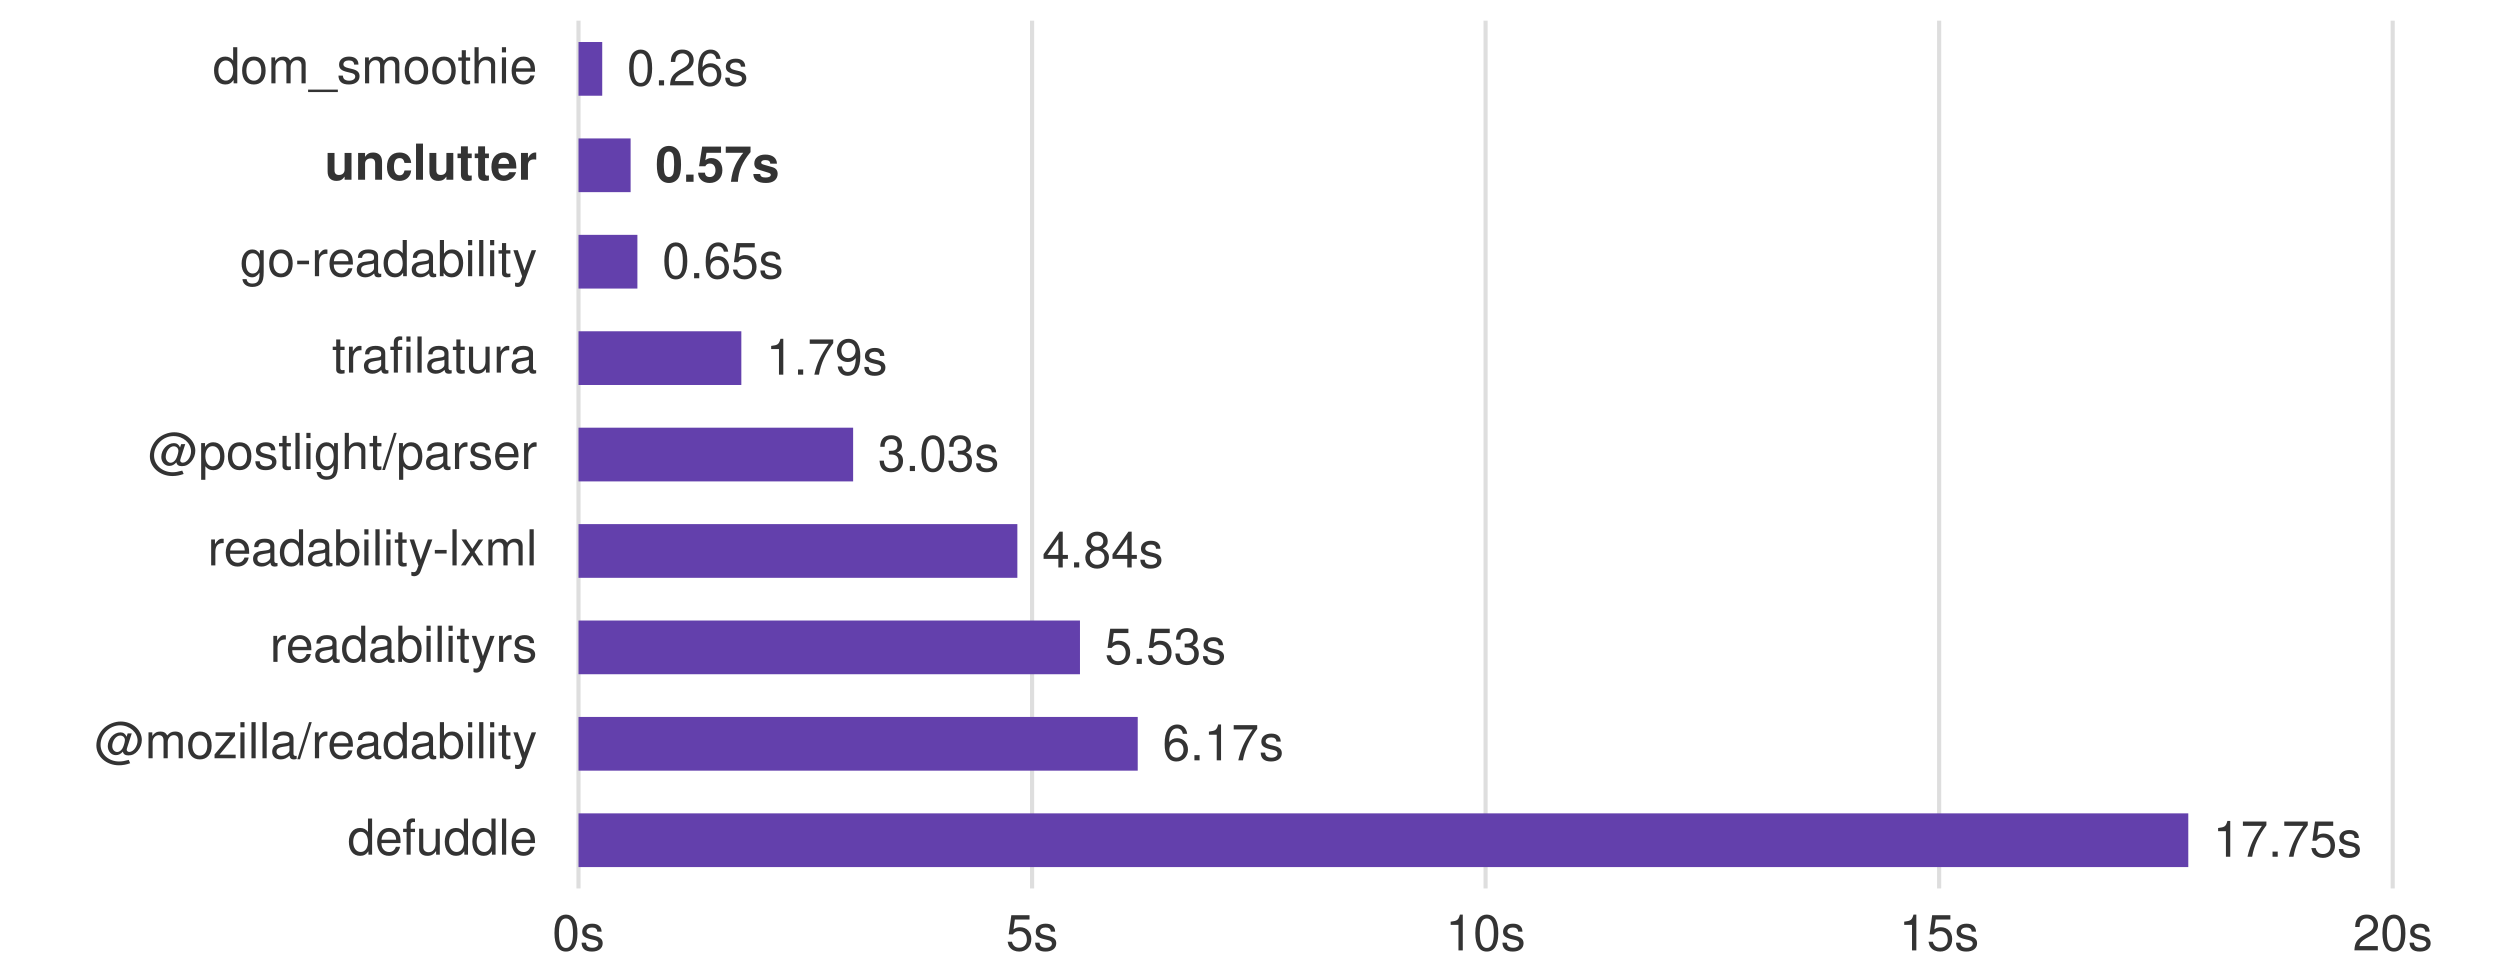
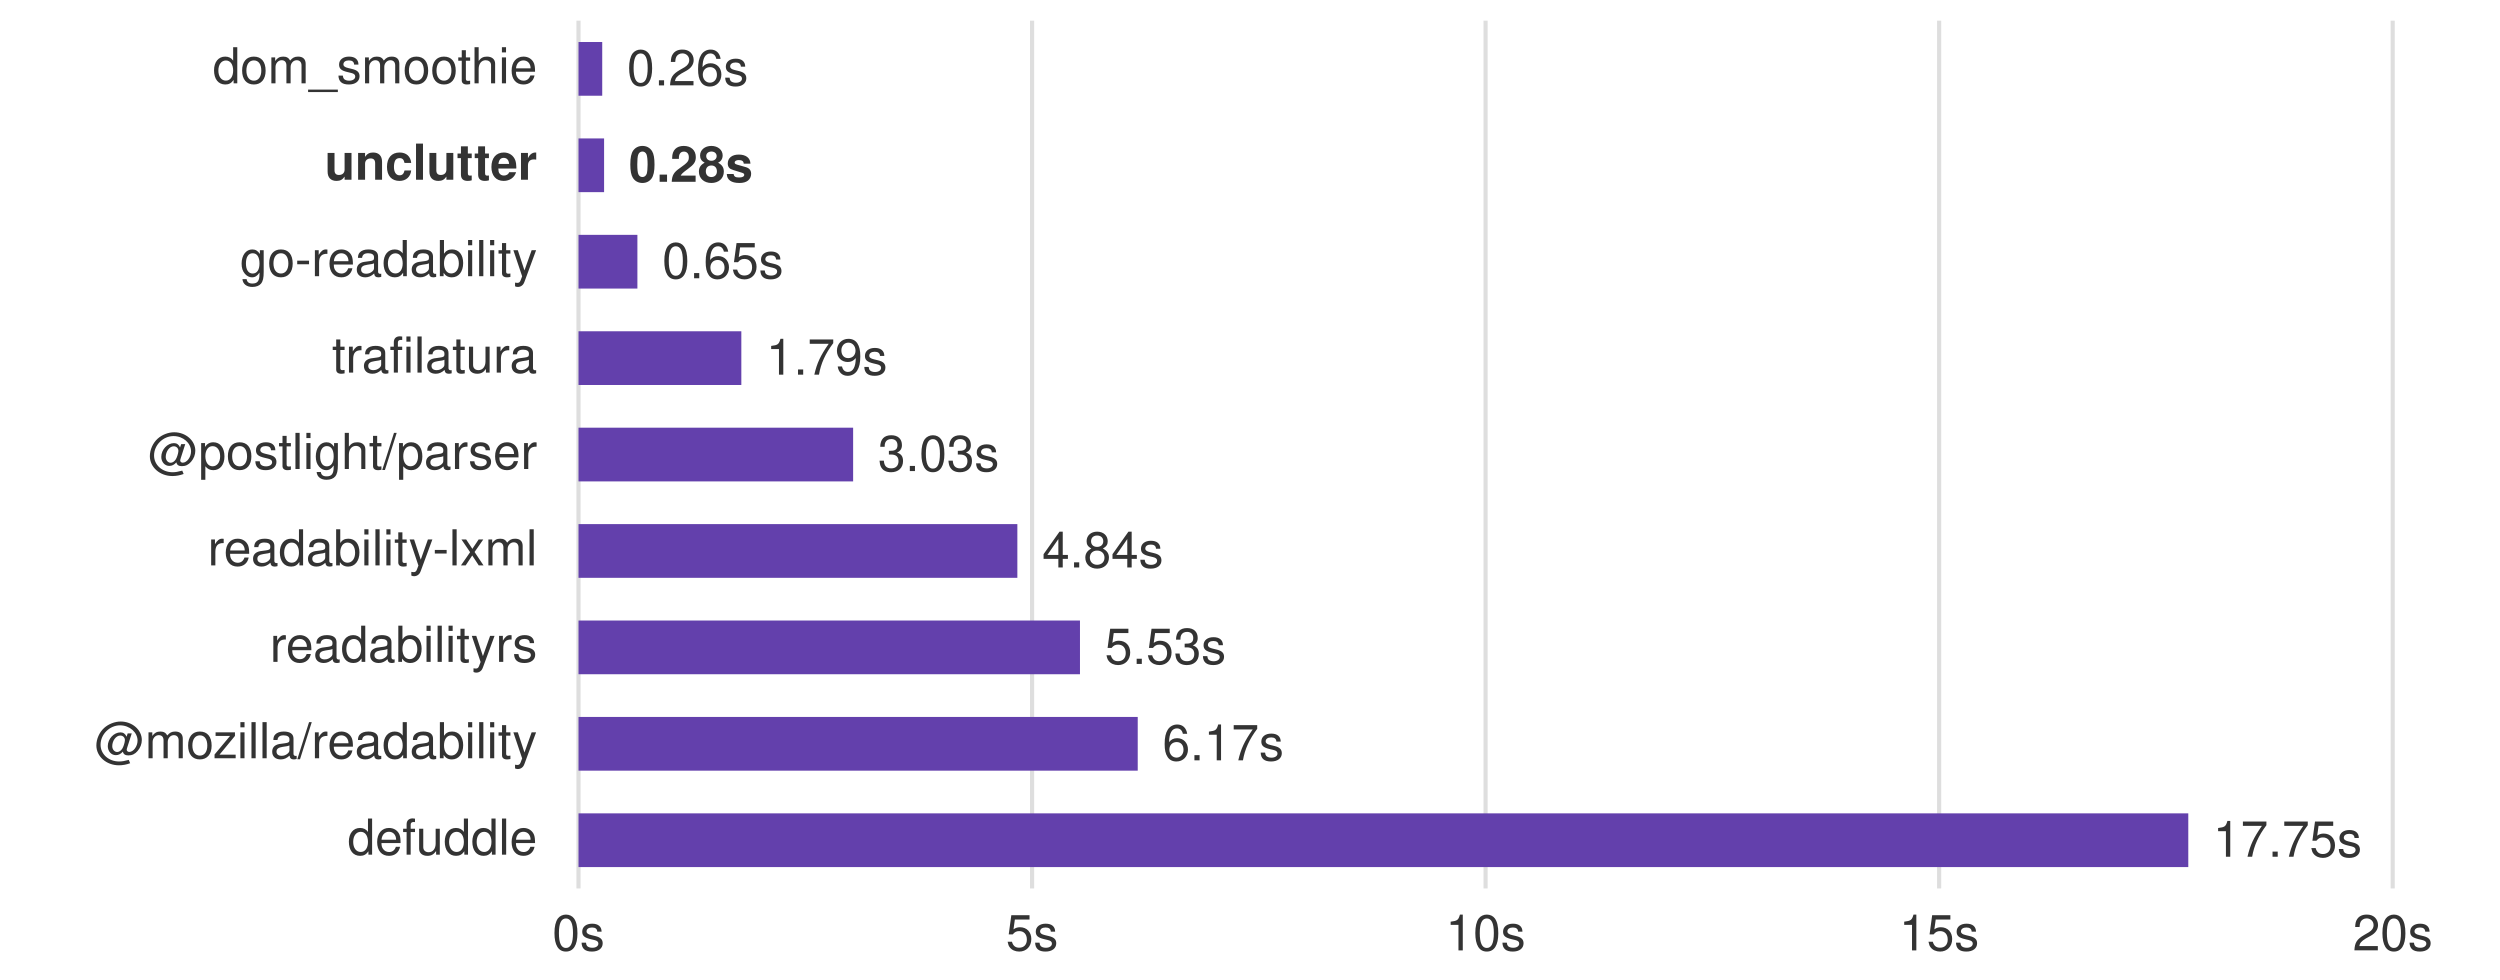
<svg xmlns="http://www.w3.org/2000/svg" version="1.1" width="605" height="237" viewBox="0 0 605 237">
  <g fill="none" transform="translate(140,5)">
    <line x1="0" x2="0" y1="0" y2="210" stroke="rgba(127,127,127,0.25)" stroke-width="1" />
    <text text-anchor="middle" transform="translate(0,225)" font-family="-apple-system,BlinkMacSystemFont,&quot;Segoe UI&quot;,Helvetica,Arial,sans-serif,&quot;Apple Color Emoji&quot;,&quot;Segoe UI Emoji&quot;" font-size="12px" fill="#333333">0s</text>
    <line x1="109.76" x2="109.76" y1="0" y2="210" stroke="rgba(127,127,127,0.25)" stroke-width="1" />
    <text text-anchor="middle" transform="translate(109.76,225)" font-family="-apple-system,BlinkMacSystemFont,&quot;Segoe UI&quot;,Helvetica,Arial,sans-serif,&quot;Apple Color Emoji&quot;,&quot;Segoe UI Emoji&quot;" font-size="12px" fill="#333333">5s</text>
    <line x1="219.51" x2="219.51" y1="0" y2="210" stroke="rgba(127,127,127,0.25)" stroke-width="1" />
    <text text-anchor="middle" transform="translate(219.51,225)" font-family="-apple-system,BlinkMacSystemFont,&quot;Segoe UI&quot;,Helvetica,Arial,sans-serif,&quot;Apple Color Emoji&quot;,&quot;Segoe UI Emoji&quot;" font-size="12px" fill="#333333">10s</text>
    <line x1="329.27" x2="329.27" y1="0" y2="210" stroke="rgba(127,127,127,0.25)" stroke-width="1" />
    <text text-anchor="middle" transform="translate(329.27,225)" font-family="-apple-system,BlinkMacSystemFont,&quot;Segoe UI&quot;,Helvetica,Arial,sans-serif,&quot;Apple Color Emoji&quot;,&quot;Segoe UI Emoji&quot;" font-size="12px" fill="#333333">15s</text>
    <line x1="439.03" x2="439.03" y1="0" y2="210" stroke="rgba(127,127,127,0.25)" stroke-width="1" />
    <text text-anchor="middle" transform="translate(439.03,225)" font-family="-apple-system,BlinkMacSystemFont,&quot;Segoe UI&quot;,Helvetica,Arial,sans-serif,&quot;Apple Color Emoji&quot;,&quot;Segoe UI Emoji&quot;" font-size="12px" fill="#333333">20s</text>
    <path aria-label="time: 0.2614; tool: dom_smoothie" d="M0,5.167h5.738v13h-5.738Z" fill="#6340AC" />
    <text text-anchor="end" transform="translate(-10,15.167)" font-family="-apple-system,BlinkMacSystemFont,&quot;Segoe UI&quot;,Helvetica,Arial,sans-serif,&quot;Apple Color Emoji&quot;,&quot;Segoe UI Emoji&quot;" font-size="12px" fill="#333333">dom_smoothie</text>
    <text text-anchor="start" transform="translate(11.738,15.667)" font-family="-apple-system,BlinkMacSystemFont,&quot;Segoe UI&quot;,Helvetica,Arial,sans-serif,&quot;Apple Color Emoji&quot;,&quot;Segoe UI Emoji&quot;" font-size="12px" fill="#333333">0.26s</text>
-     <path aria-label="time: 0.5744; tool: unclutter" d="M0,28.500h12.608v13h-12.608Z" fill="#6340AC" />
+     <path aria-label="time: 0.2820; tool: unclutter" d="M0,28.500h6.190v13h-6.190Z" fill="#6340AC" />
    <text text-anchor="end" transform="translate(-10,38.5)" font-family="-apple-system,BlinkMacSystemFont,&quot;Segoe UI&quot;,Helvetica,Arial,sans-serif,&quot;Apple Color Emoji&quot;,&quot;Segoe UI Emoji&quot;" font-size="12px" fill="#333333" font-weight="bold">unclutter</text>
-     <text text-anchor="start" transform="translate(18.608,39)" font-family="-apple-system,BlinkMacSystemFont,&quot;Segoe UI&quot;,Helvetica,Arial,sans-serif,&quot;Apple Color Emoji&quot;,&quot;Segoe UI Emoji&quot;" font-size="12px" fill="#333333" font-weight="bold">0.57s</text>
+     <text text-anchor="start" transform="translate(12.19,39)" font-family="-apple-system,BlinkMacSystemFont,&quot;Segoe UI&quot;,Helvetica,Arial,sans-serif,&quot;Apple Color Emoji&quot;,&quot;Segoe UI Emoji&quot;" font-size="12px" fill="#333333" font-weight="bold">0.28s</text>
    <path aria-label="time: 0.6492; tool: go-readability" d="M0,51.833h14.250v13h-14.250Z" fill="#6340AC" />
    <text text-anchor="end" transform="translate(-10,61.833)" font-family="-apple-system,BlinkMacSystemFont,&quot;Segoe UI&quot;,Helvetica,Arial,sans-serif,&quot;Apple Color Emoji&quot;,&quot;Segoe UI Emoji&quot;" font-size="12px" fill="#333333">go-readability</text>
    <text text-anchor="start" transform="translate(20.25,62.333)" font-family="-apple-system,BlinkMacSystemFont,&quot;Segoe UI&quot;,Helvetica,Arial,sans-serif,&quot;Apple Color Emoji&quot;,&quot;Segoe UI Emoji&quot;" font-size="12px" fill="#333333">0.65s</text>
    <path aria-label="time: 1.7950; tool: trafilatura" d="M0,75.167h39.402v13h-39.402Z" fill="#6340AC" />
    <text text-anchor="end" transform="translate(-10,85.167)" font-family="-apple-system,BlinkMacSystemFont,&quot;Segoe UI&quot;,Helvetica,Arial,sans-serif,&quot;Apple Color Emoji&quot;,&quot;Segoe UI Emoji&quot;" font-size="12px" fill="#333333">trafilatura</text>
    <text text-anchor="start" transform="translate(45.402,85.667)" font-family="-apple-system,BlinkMacSystemFont,&quot;Segoe UI&quot;,Helvetica,Arial,sans-serif,&quot;Apple Color Emoji&quot;,&quot;Segoe UI Emoji&quot;" font-size="12px" fill="#333333">1.79s</text>
    <path aria-label="time: 3.0274; tool: @postlight/parser" d="M0,98.500h66.456v13h-66.456Z" fill="#6340AC" />
    <text text-anchor="end" transform="translate(-10,108.5)" font-family="-apple-system,BlinkMacSystemFont,&quot;Segoe UI&quot;,Helvetica,Arial,sans-serif,&quot;Apple Color Emoji&quot;,&quot;Segoe UI Emoji&quot;" font-size="12px" fill="#333333">@postlight/parser</text>
    <text text-anchor="start" transform="translate(72.456,109)" font-family="-apple-system,BlinkMacSystemFont,&quot;Segoe UI&quot;,Helvetica,Arial,sans-serif,&quot;Apple Color Emoji&quot;,&quot;Segoe UI Emoji&quot;" font-size="12px" fill="#333333">3.03s</text>
    <path aria-label="time: 4.8380; tool: readability-lxml" d="M0,121.833h106.200v13h-106.200Z" fill="#6340AC" />
    <text text-anchor="end" transform="translate(-10,131.833)" font-family="-apple-system,BlinkMacSystemFont,&quot;Segoe UI&quot;,Helvetica,Arial,sans-serif,&quot;Apple Color Emoji&quot;,&quot;Segoe UI Emoji&quot;" font-size="12px" fill="#333333">readability-lxml</text>
    <text text-anchor="start" transform="translate(112.2,132.333)" font-family="-apple-system,BlinkMacSystemFont,&quot;Segoe UI&quot;,Helvetica,Arial,sans-serif,&quot;Apple Color Emoji&quot;,&quot;Segoe UI Emoji&quot;" font-size="12px" fill="#333333">4.84s</text>
    <path aria-label="time: 5.5282; tool: readabilityrs" d="M0,145.167h121.352v13h-121.352Z" fill="#6340AC" />
    <text text-anchor="end" transform="translate(-10,155.167)" font-family="-apple-system,BlinkMacSystemFont,&quot;Segoe UI&quot;,Helvetica,Arial,sans-serif,&quot;Apple Color Emoji&quot;,&quot;Segoe UI Emoji&quot;" font-size="12px" fill="#333333">readabilityrs</text>
    <text text-anchor="start" transform="translate(127.352,155.667)" font-family="-apple-system,BlinkMacSystemFont,&quot;Segoe UI&quot;,Helvetica,Arial,sans-serif,&quot;Apple Color Emoji&quot;,&quot;Segoe UI Emoji&quot;" font-size="12px" fill="#333333">5.53s</text>
    <path aria-label="time: 6.1650; tool: @mozilla/readability" d="M0,168.500h135.330v13h-135.330Z" fill="#6340AC" />
    <text text-anchor="end" transform="translate(-10,178.5)" font-family="-apple-system,BlinkMacSystemFont,&quot;Segoe UI&quot;,Helvetica,Arial,sans-serif,&quot;Apple Color Emoji&quot;,&quot;Segoe UI Emoji&quot;" font-size="12px" fill="#333333">@mozilla/readability</text>
    <text text-anchor="start" transform="translate(141.33,179)" font-family="-apple-system,BlinkMacSystemFont,&quot;Segoe UI&quot;,Helvetica,Arial,sans-serif,&quot;Apple Color Emoji&quot;,&quot;Segoe UI Emoji&quot;" font-size="12px" fill="#333333">6.17s</text>
    <path aria-label="time: 17.7468; tool: defuddle" d="M0,191.833h389.565v13h-389.565Z" fill="#6340AC" />
    <text text-anchor="end" transform="translate(-10,201.833)" font-family="-apple-system,BlinkMacSystemFont,&quot;Segoe UI&quot;,Helvetica,Arial,sans-serif,&quot;Apple Color Emoji&quot;,&quot;Segoe UI Emoji&quot;" font-size="12px" fill="#333333">defuddle</text>
    <text text-anchor="start" transform="translate(395.565,202.333)" font-family="-apple-system,BlinkMacSystemFont,&quot;Segoe UI&quot;,Helvetica,Arial,sans-serif,&quot;Apple Color Emoji&quot;,&quot;Segoe UI Emoji&quot;" font-size="12px" fill="#333333">17.75s</text>
  </g>
</svg>
